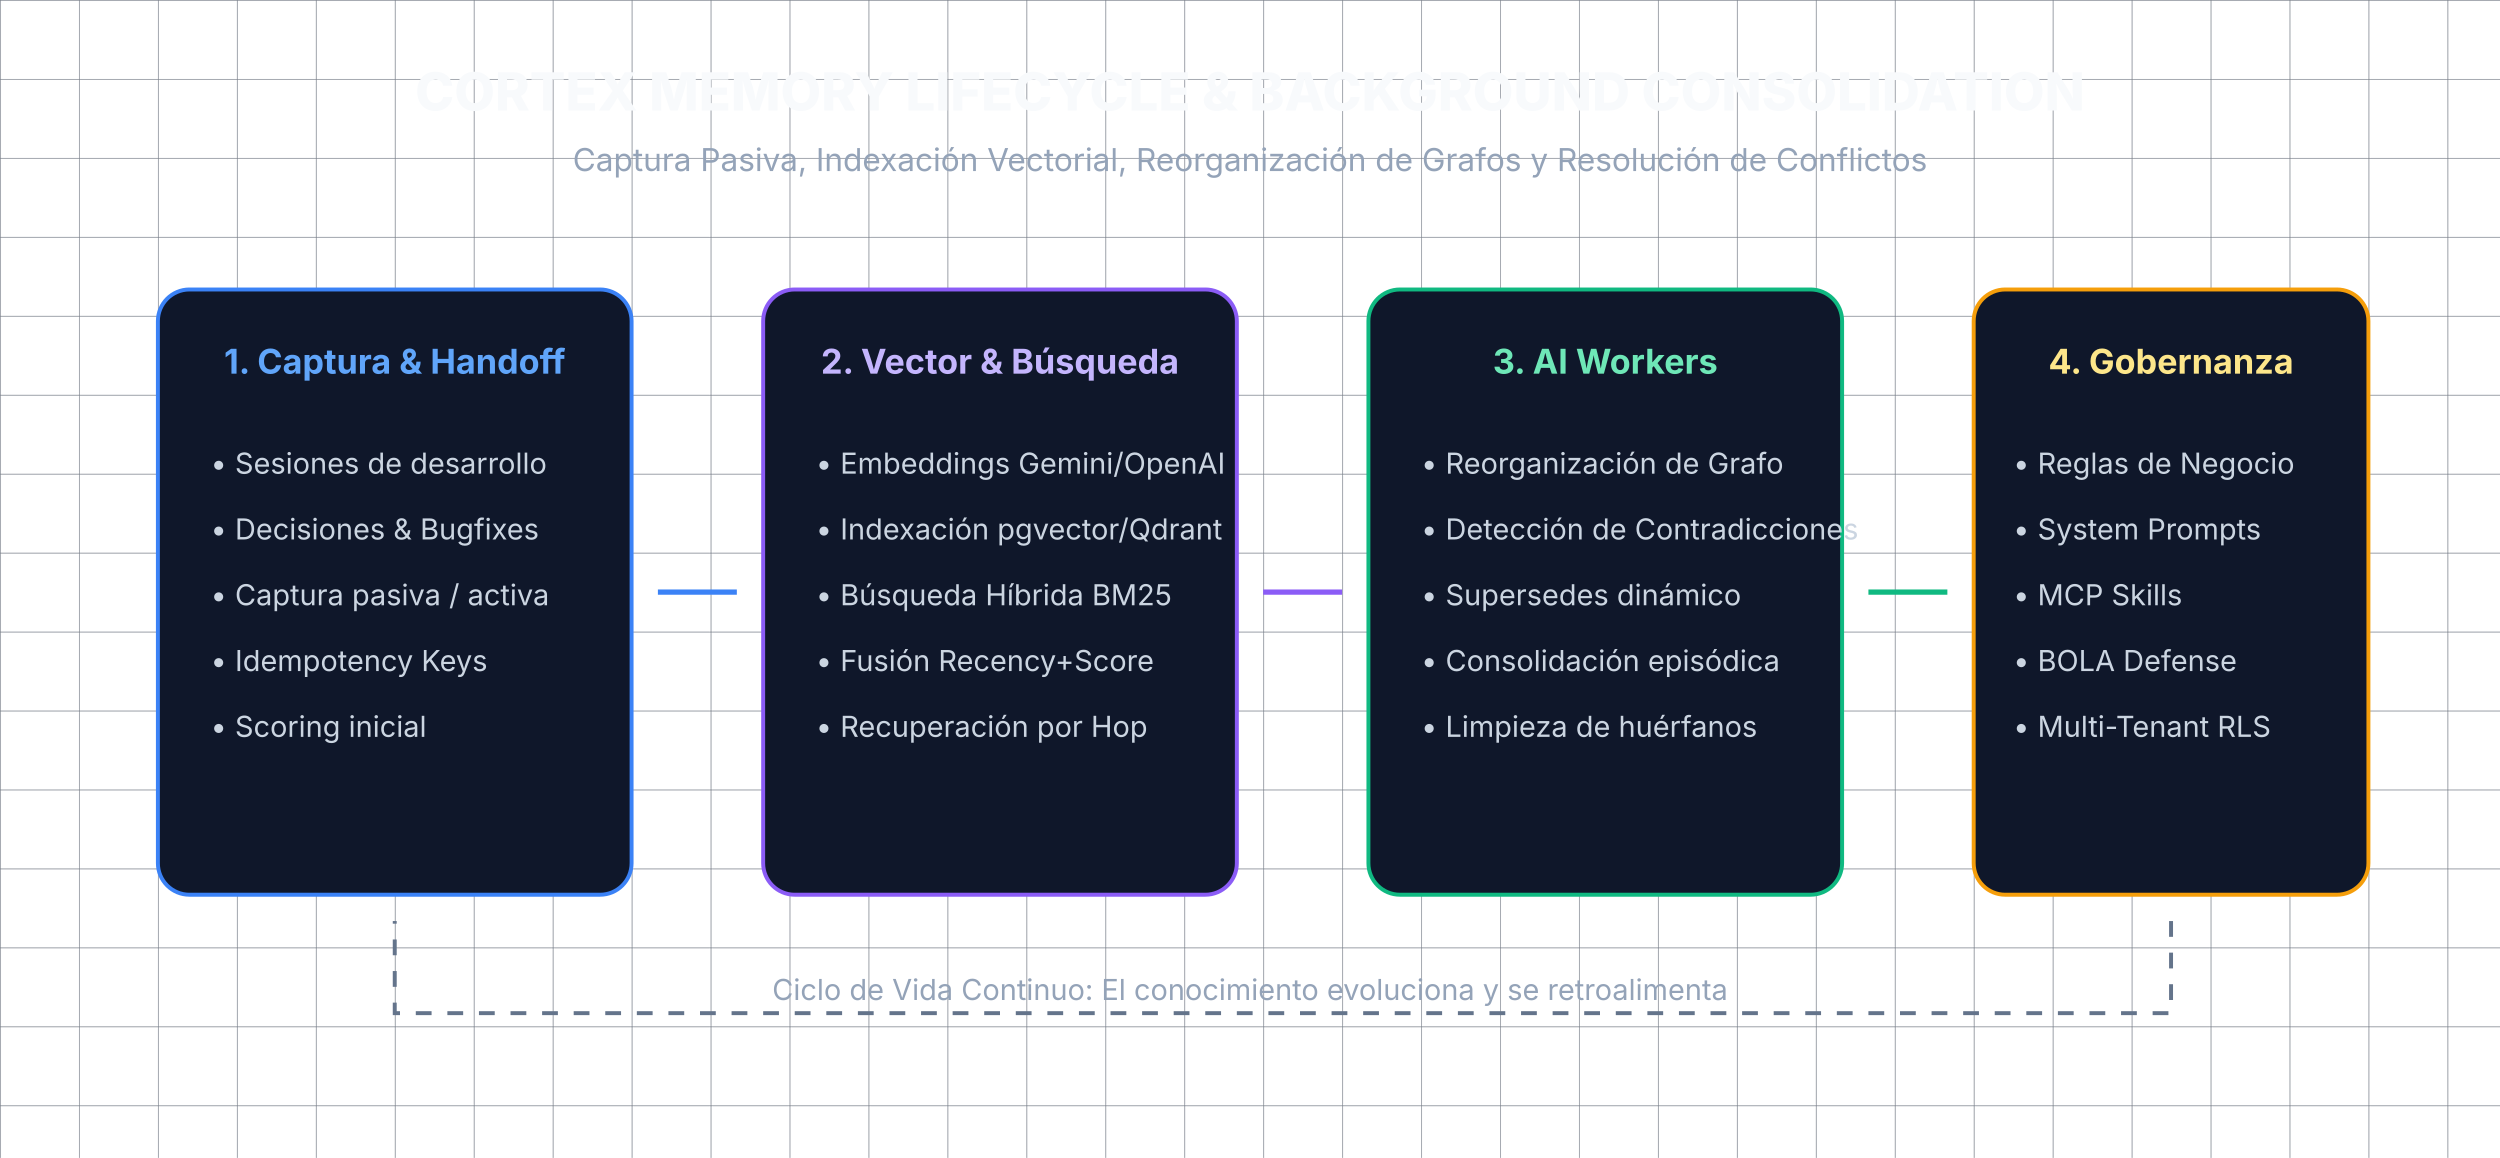
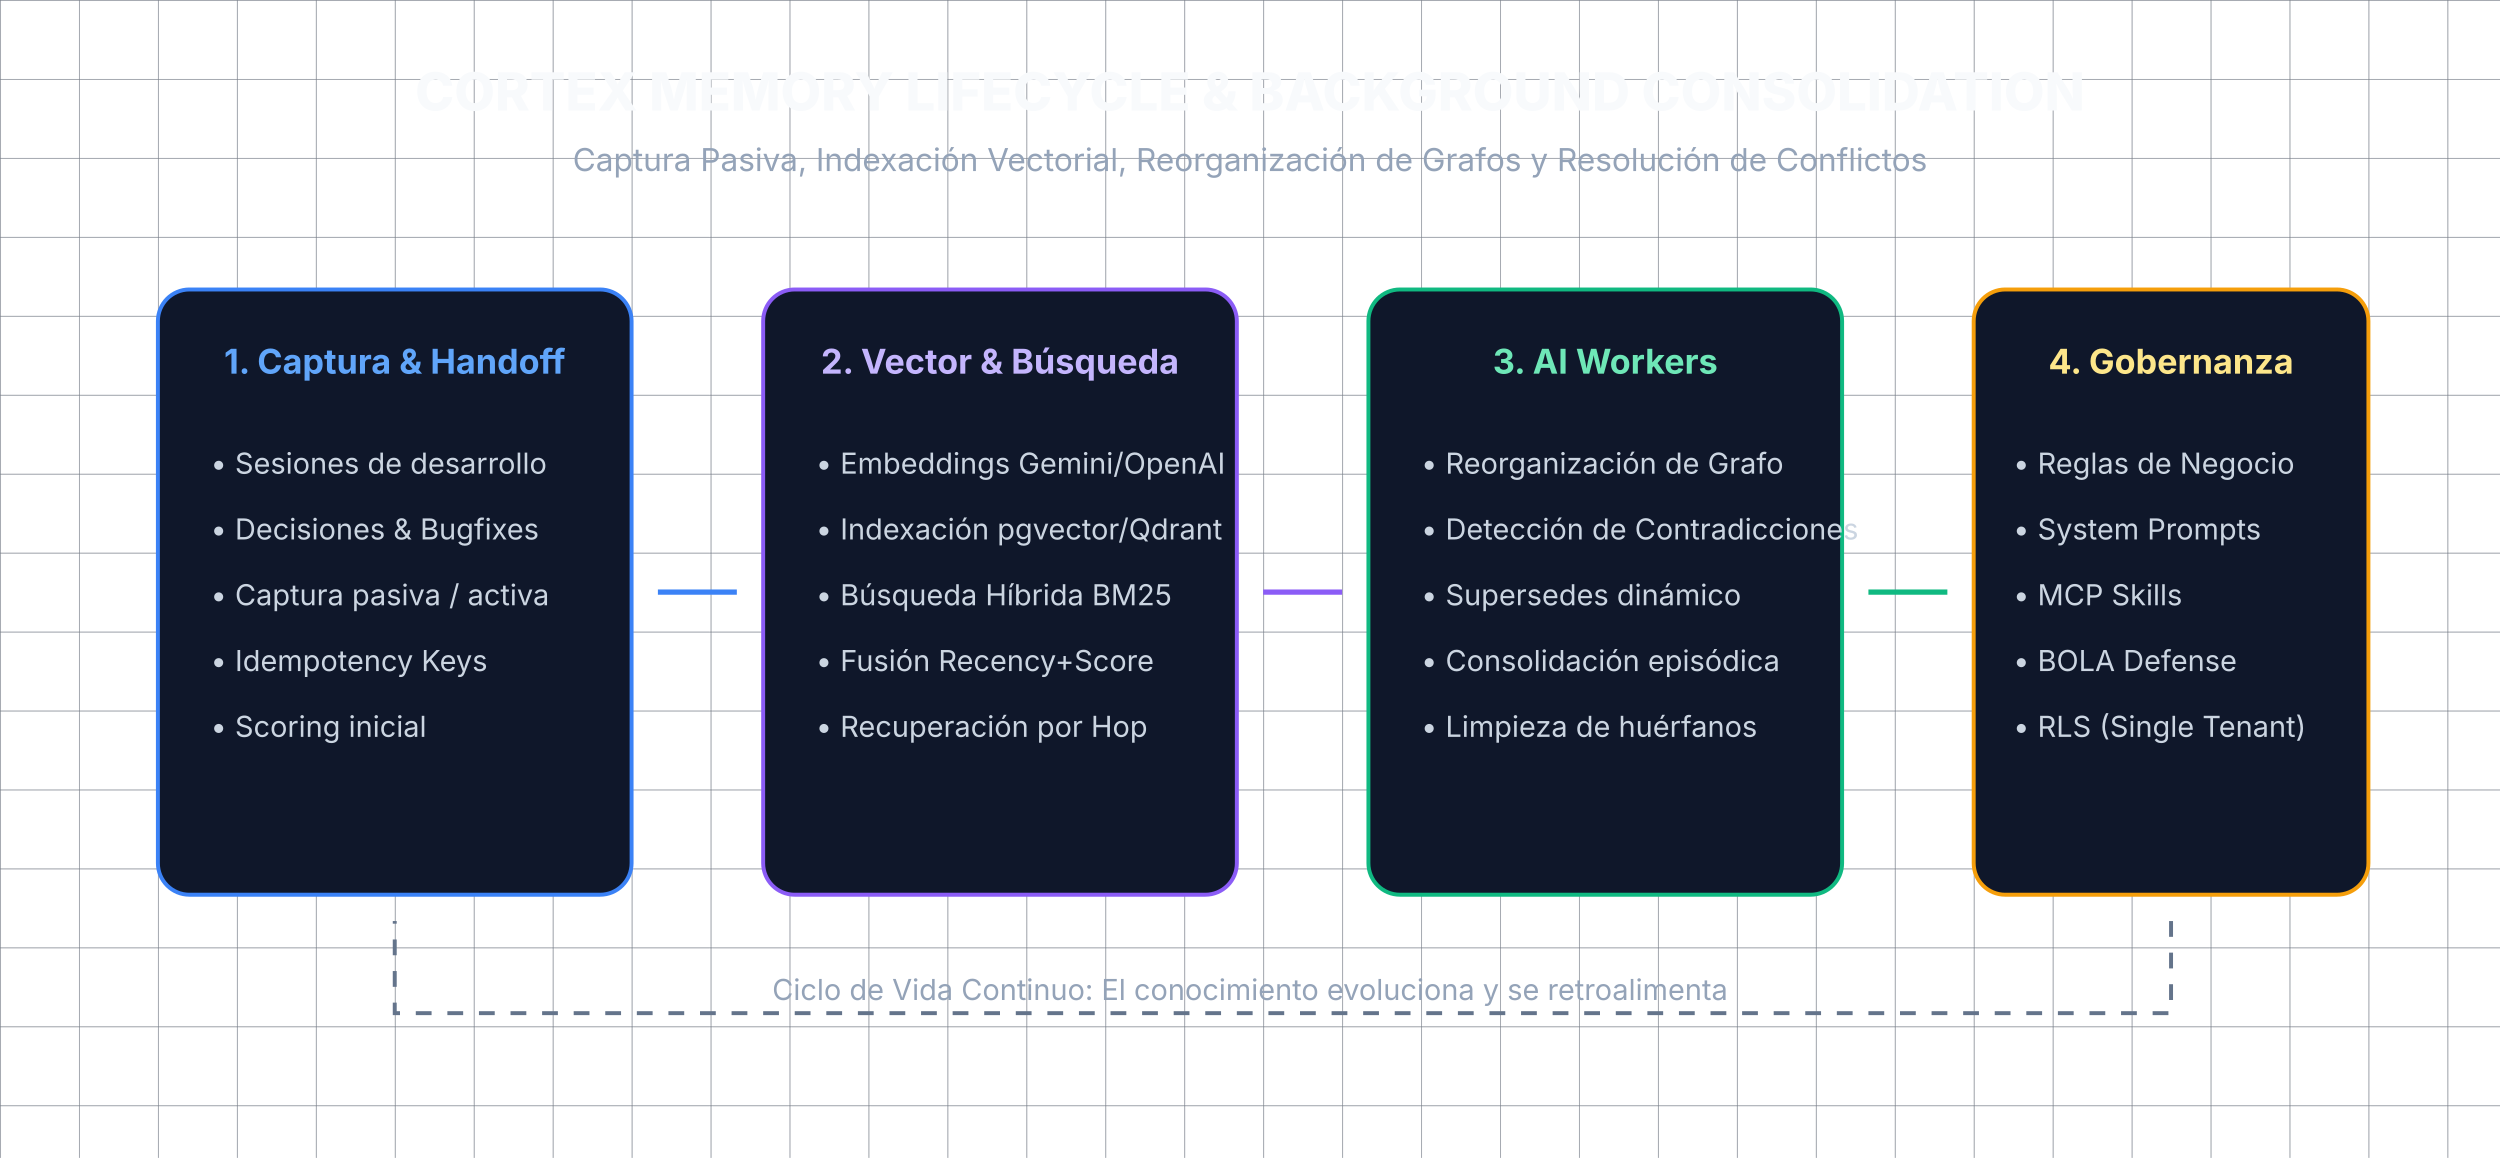
<svg xmlns="http://www.w3.org/2000/svg" viewBox="0 0 950 440" width="100%" height="100%" style="background:#090d16;font-family:Inter,system-ui,-apple-system,sans-serif">
  <pattern id="grid3" width="30" height="30" patternUnits="userSpaceOnUse">
    <path d="M 30 0 L 0 0 0 30" fill="none" stroke="#1e293b" stroke-width="0.5" opacity="0.6" />
  </pattern>
  <rect width="950" height="440" fill="url(#grid3)" />
  <text x="475" y="42" text-anchor="middle" fill="#f8fafc" font-size="20" font-weight="800">CORTEX MEMORY LIFECYCLE &amp; BACKGROUND CONSOLIDATION</text>
  <text x="475" y="65" text-anchor="middle" fill="#94a3b8" font-size="12">Captura Pasiva, Indexación Vectorial, Reorganización de Grafos y Resolución de Conflictos</text>
  <g transform="translate(60, 110)">
    <rect width="180" height="230" rx="12" fill="#0f172a" stroke="#3b82f6" stroke-width="1.5" />
    <text x="90" y="32" text-anchor="middle" fill="#60a5fa" font-size="13" font-weight="700">1. Captura &amp; Handoff</text>
    <text x="20" y="70" fill="#cbd5e1" font-size="11">• Sesiones de desarrollo</text>
    <text x="20" y="95" fill="#cbd5e1" font-size="11">• Decisiones &amp; Bugfixes</text>
    <text x="20" y="120" fill="#cbd5e1" font-size="11">• Captura pasiva / activa</text>
    <text x="20" y="145" fill="#cbd5e1" font-size="11">• Idempotency Keys</text>
    <text x="20" y="170" fill="#cbd5e1" font-size="11">• Scoring inicial</text>
  </g>
  <path d="M 250 225 L 280 225" stroke="#3b82f6" stroke-width="2" />
  <g transform="translate(290, 110)">
    <rect width="180" height="230" rx="12" fill="#0f172a" stroke="#8b5cf6" stroke-width="1.5" />
    <text x="90" y="32" text-anchor="middle" fill="#c4b5fd" font-size="13" font-weight="700">2. Vector &amp; Búsqueda</text>
    <text x="20" y="70" fill="#cbd5e1" font-size="11">• Embeddings Gemini/OpenAI</text>
    <text x="20" y="95" fill="#cbd5e1" font-size="11">• Indexación pgvector/Qdrant</text>
    <text x="20" y="120" fill="#cbd5e1" font-size="11">• Búsqueda Híbrida BM25</text>
    <text x="20" y="145" fill="#cbd5e1" font-size="11">• Fusión Recency+Score</text>
    <text x="20" y="170" fill="#cbd5e1" font-size="11">• Recuperación por Hop</text>
  </g>
  <path d="M 480 225 L 510 225" stroke="#8b5cf6" stroke-width="2" />
  <g transform="translate(520, 110)">
    <rect width="180" height="230" rx="12" fill="#0f172a" stroke="#10b981" stroke-width="1.5" />
    <text x="90" y="32" text-anchor="middle" fill="#6ee7b7" font-size="13" font-weight="700">3. AI Workers</text>
    <text x="20" y="70" fill="#cbd5e1" font-size="11">• Reorganización de Grafo</text>
    <text x="20" y="95" fill="#cbd5e1" font-size="11">• Detección de Contradicciones</text>
    <text x="20" y="120" fill="#cbd5e1" font-size="11">• Supersedes dinámico</text>
    <text x="20" y="145" fill="#cbd5e1" font-size="11">• Consolidación episódica</text>
    <text x="20" y="170" fill="#cbd5e1" font-size="11">• Limpieza de huérfanos</text>
  </g>
  <path d="M 710 225 L 740 225" stroke="#10b981" stroke-width="2" />
  <g transform="translate(750, 110)">
    <rect width="150" height="230" rx="12" fill="#0f172a" stroke="#f59e0b" stroke-width="1.5" />
    <text x="75" y="32" text-anchor="middle" fill="#fde68a" font-size="13" font-weight="700">4. Gobernanza</text>
    <text x="15" y="70" fill="#cbd5e1" font-size="11">• Reglas de Negocio</text>
    <text x="15" y="95" fill="#cbd5e1" font-size="11">• System Prompts</text>
    <text x="15" y="120" fill="#cbd5e1" font-size="11">• MCP Skills</text>
    <text x="15" y="145" fill="#cbd5e1" font-size="11">• BOLA Defense</text>
-     <text x="15" y="170" fill="#cbd5e1" font-size="11">• Multi-Tenant RLS</text>
+     <text x="15" y="170" fill="#cbd5e1" font-size="11">• RLS (Single Tenant)</text>
  </g>
  <path d="M 825 350 L 825 385 L 150 385 L 150 350" fill="none" stroke="#64748b" stroke-width="1.5" stroke-dasharray="6,6" />
  <text x="475" y="380" text-anchor="middle" fill="#94a3b8" font-size="11">Ciclo de Vida Continuo: El conocimiento evoluciona y se retroalimenta</text>
</svg>
